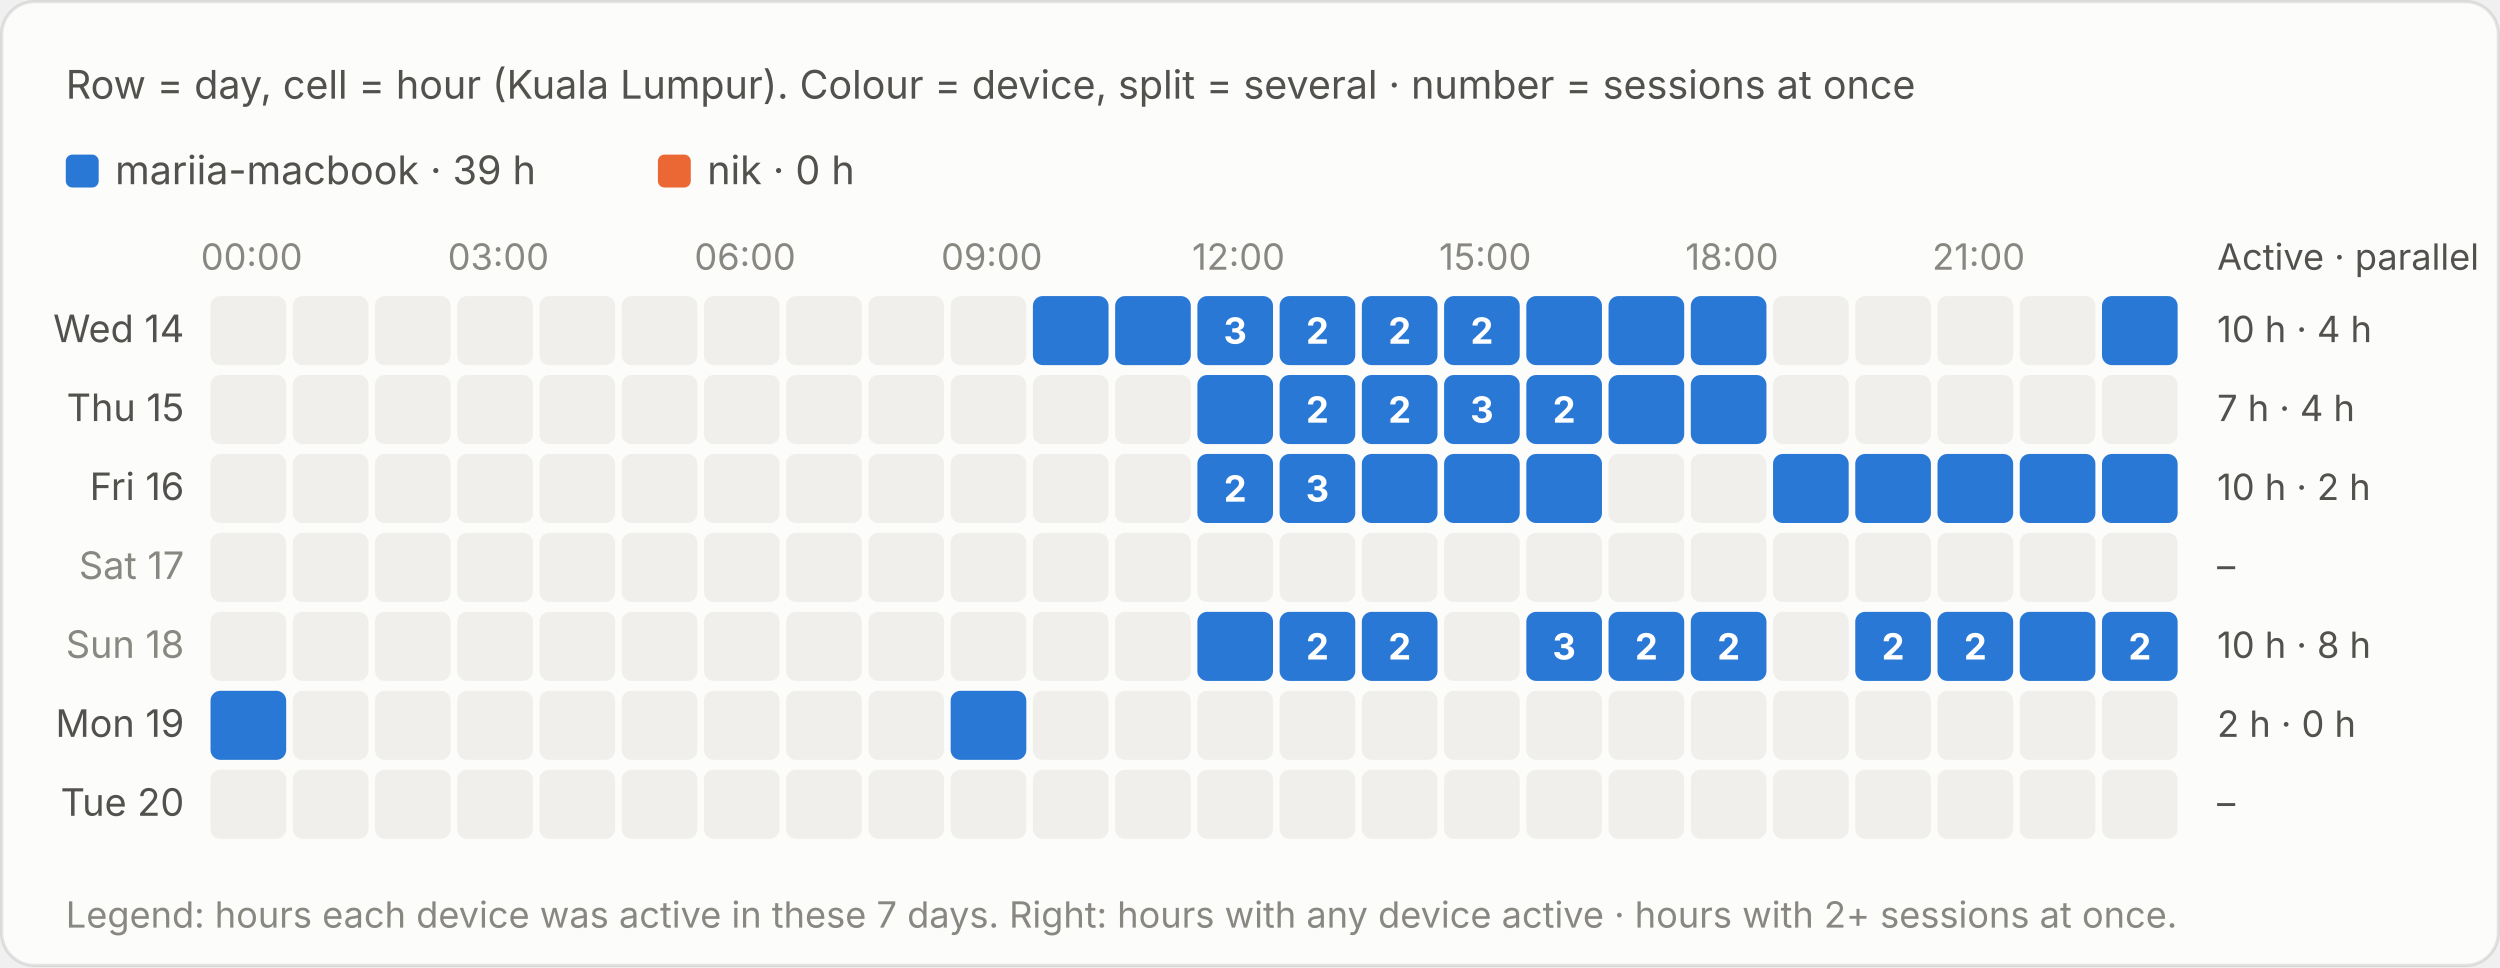
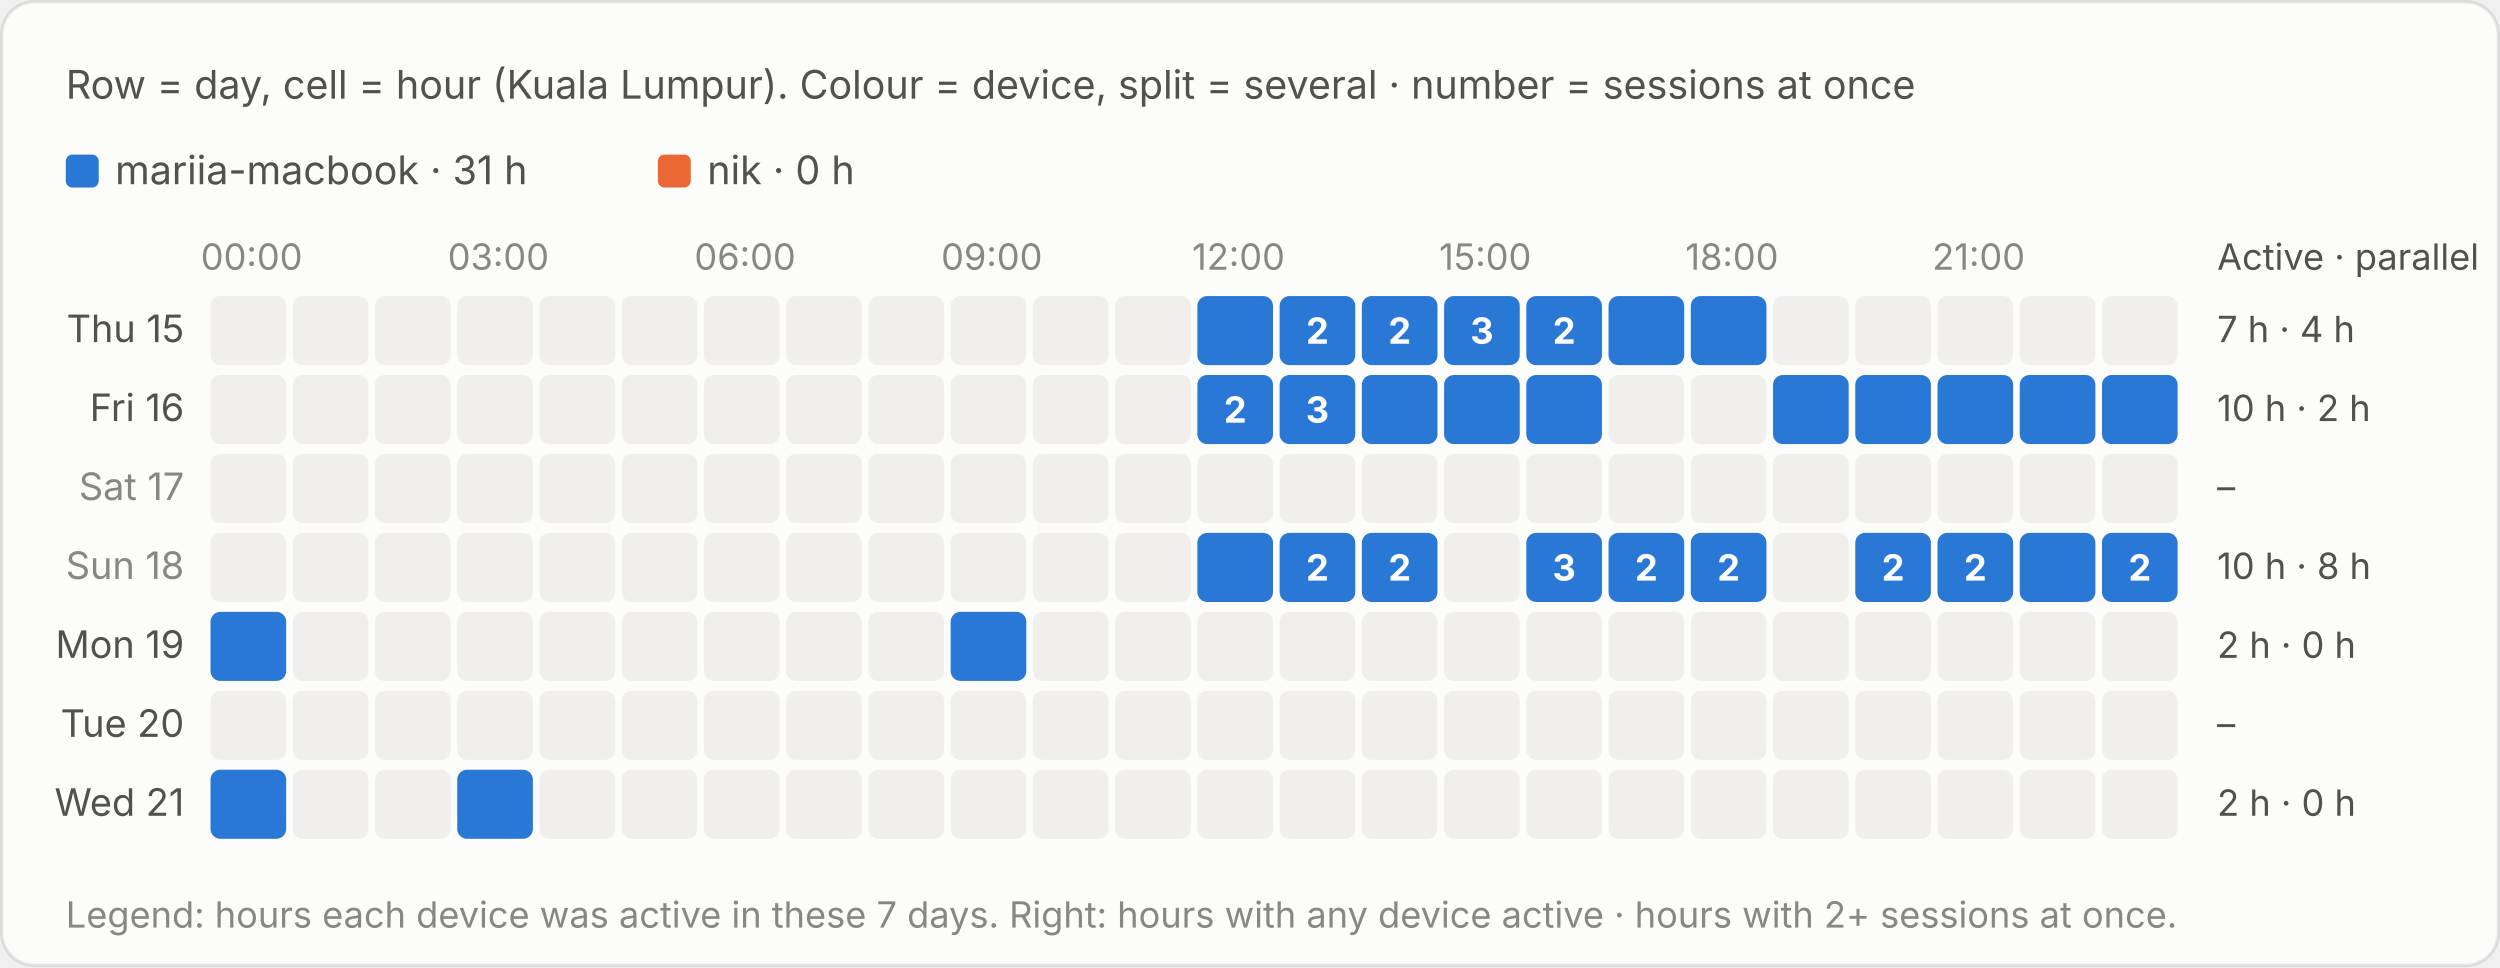
<svg xmlns="http://www.w3.org/2000/svg" viewBox="0 0 760 294" width="760" height="294" role="img" aria-label="Row = day, cell = hour (Kuala Lumpur). Colour = device, split = several · number = sessions at once">
  <style>text{font-family:system-ui,-apple-system,"Segoe UI",sans-serif;font-variant-numeric:tabular-nums}.bg{fill:#fcfcfb;stroke:rgba(11,11,11,.10)}.tp{fill:#0b0b0b}.ts{fill:#52514e}.tm{fill:#898781}.grid{stroke:#e1e0d9;stroke-width:1}.base{stroke:#c3c2b7;stroke-width:1}.so{fill:#b5b3ad}.lo{stroke:#b5b3ad}.qe{fill:#f0efec}.ring{stroke:#fcfcfb}.area{fill-opacity:.1}.s0{fill:#2a78d6}.l0{stroke:#2a78d6}.s1{fill:#eb6834}.l1{stroke:#eb6834}.s2{fill:#1baf7a}.l2{stroke:#1baf7a}.s3{fill:#eda100}.l3{stroke:#eda100}.s4{fill:#e87ba4}.l4{stroke:#e87ba4}.s5{fill:#008300}.l5{stroke:#008300}.s6{fill:#4a3aa7}.l6{stroke:#4a3aa7}.s7{fill:#e34948}.l7{stroke:#e34948}.q0{fill:#cde2fb}.q1{fill:#9ec5f4}.q2{fill:#6da7ec}.q3{fill:#3987e5}.q4{fill:#256abf}.q5{fill:#184f95}.q6{fill:#0d366b}.r0{fill:#f8d4d4}.r1{fill:#ec8f8f}.r2{fill:#c42f2f}.a0{fill:#fbe3e3}.a1{fill:#f5b8b8}.a2{fill:#ec8f8f}.a3{fill:#d65252}.a4{fill:#a82525}.tq0{fill:#0b0b0b}.tq1{fill:#0b0b0b}.tq2{fill:#0b0b0b}.tq3{fill:#ffffff}.tq4{fill:#ffffff}.tq5{fill:#ffffff}.tq6{fill:#ffffff}.tr0{fill:#0b0b0b}.tr1{fill:#0b0b0b}.tr2{fill:#ffffff}.ta0{fill:#0b0b0b}.ta1{fill:#0b0b0b}.ta2{fill:#0b0b0b}.ta3{fill:#ffffff}.ta4{fill:#ffffff}.tw{fill:#ffffff}@media (prefers-color-scheme:dark){.bg{fill:#1a1a19;stroke:rgba(255,255,255,.10)}.tp{fill:#fff}.ts{fill:#c3c2b7}.tm{fill:#898781}.grid{stroke:#2c2c2a}.base{stroke:#383835}.so{fill:#5c5b57}.lo{stroke:#5c5b57}.qe{fill:#262624}.ring{stroke:#1a1a19}.s0{fill:#3987e5}.l0{stroke:#3987e5}.s1{fill:#d95926}.l1{stroke:#d95926}.s2{fill:#199e70}.l2{stroke:#199e70}.s3{fill:#c98500}.l3{stroke:#c98500}.s4{fill:#d55181}.l4{stroke:#d55181}.s5{fill:#008300}.l5{stroke:#008300}.s6{fill:#9085e9}.l6{stroke:#9085e9}.s7{fill:#e66767}.l7{stroke:#e66767}.q0{fill:#16263a}.q1{fill:#123a66}.q2{fill:#184f95}.q3{fill:#256abf}.q4{fill:#3987e5}.q5{fill:#6da7ec}.q6{fill:#b7d3f6}.r0{fill:#4a2023}.r1{fill:#8c2c2f}.r2{fill:#e25555}.a0{fill:#3a1a1c}.a1{fill:#5e2427}.a2{fill:#8c2c2f}.a3{fill:#c43c3f}.a4{fill:#f07070}.tq0{fill:#ffffff}.tq1{fill:#ffffff}.tq2{fill:#ffffff}.tq3{fill:#ffffff}.tq4{fill:#ffffff}.tq5{fill:#0b0b0b}.tq6{fill:#0b0b0b}.tr0{fill:#ffffff}.tr1{fill:#ffffff}.tr2{fill:#ffffff}.ta0{fill:#ffffff}.ta1{fill:#ffffff}.ta2{fill:#ffffff}.ta3{fill:#ffffff}.ta4{fill:#0b0b0b}.tw{fill:#ffffff}}</style>
  <rect class="bg" x=".5" y=".5" width="759" height="293" rx="10" />
  <text class="ts" x="20" y="30" font-size="12">Row = day, cell = hour (Kuala Lumpur). Colour = device, split = several · number = sessions at once</text>
  <g transform="translate(0,-20)">
    <rect class="s0" x="20.0" y="67" width="10" height="10" rx="2" />
-     <text class="ts" x="35.0" y="76" font-size="12">mariia-macbook · 39 h</text>
+     <text class="ts" x="35.0" y="76" font-size="12">mariia-macbook · 31 h</text>
    <rect class="s1" x="200.0" y="67" width="10" height="10" rx="2" />
    <text class="ts" x="215.0" y="76" font-size="12">nik · 0 h</text>
    <text class="tm" x="76.5" y="102" font-size="11" text-anchor="middle">00:00</text>
    <text class="tm" x="151.5" y="102" font-size="11" text-anchor="middle">03:00</text>
    <text class="tm" x="226.5" y="102" font-size="11" text-anchor="middle">06:00</text>
    <text class="tm" x="301.5" y="102" font-size="11" text-anchor="middle">09:00</text>
    <text class="tm" x="376.5" y="102" font-size="11" text-anchor="middle">12:00</text>
    <text class="tm" x="451.5" y="102" font-size="11" text-anchor="middle">15:00</text>
    <text class="tm" x="526.5" y="102" font-size="11" text-anchor="middle">18:00</text>
    <text class="tm" x="601.5" y="102" font-size="11" text-anchor="middle">21:00</text>
    <text class="ts" x="674" y="102" font-size="11">Active · parallel</text>
-     <text class="ts" x="56" y="124.0" font-size="11.5" text-anchor="end">Wed 14</text>
+     <text class="ts" x="56" y="124.0" font-size="11.5" text-anchor="end">Thu 15</text>
    <rect class="qe" x="64.0" y="110" width="23" height="21" rx="3" />
    <rect class="qe" x="89.0" y="110" width="23" height="21" rx="3" />
    <rect class="qe" x="114.0" y="110" width="23" height="21" rx="3" />
    <rect class="qe" x="139.0" y="110" width="23" height="21" rx="3" />
    <rect class="qe" x="164.0" y="110" width="23" height="21" rx="3" />
    <rect class="qe" x="189.0" y="110" width="23" height="21" rx="3" />
    <rect class="qe" x="214.0" y="110" width="23" height="21" rx="3" />
    <rect class="qe" x="239.0" y="110" width="23" height="21" rx="3" />
    <rect class="qe" x="264.0" y="110" width="23" height="21" rx="3" />
    <rect class="qe" x="289.0" y="110" width="23" height="21" rx="3" />
-     <rect class="s0" x="314.0" y="110" width="23.0" height="21" rx="3" />
-     <rect x="314.0" y="110" width="23" height="21" fill="transparent" />
-     <rect class="s0" x="339.0" y="110" width="23.0" height="21" rx="3" />
-     <rect x="339.0" y="110" width="23" height="21" fill="transparent" />
+     <rect class="qe" x="314.0" y="110" width="23" height="21" rx="3" />
+     <rect class="qe" x="339.0" y="110" width="23" height="21" rx="3" />
    <rect class="s0" x="364.0" y="110" width="23.0" height="21" rx="3" />
    <rect x="364.0" y="110" width="23" height="21" fill="transparent" />
-     <text class="tw" x="375.5" y="124.5" font-size="11" font-weight="700" text-anchor="middle">3</text>
    <rect class="s0" x="389.0" y="110" width="23.0" height="21" rx="3" />
    <rect x="389.0" y="110" width="23" height="21" fill="transparent" />
    <text class="tw" x="400.5" y="124.5" font-size="11" font-weight="700" text-anchor="middle">2</text>
    <rect class="s0" x="414.0" y="110" width="23.0" height="21" rx="3" />
    <rect x="414.0" y="110" width="23" height="21" fill="transparent" />
    <text class="tw" x="425.5" y="124.5" font-size="11" font-weight="700" text-anchor="middle">2</text>
    <rect class="s0" x="439.0" y="110" width="23.0" height="21" rx="3" />
    <rect x="439.0" y="110" width="23" height="21" fill="transparent" />
-     <text class="tw" x="450.5" y="124.5" font-size="11" font-weight="700" text-anchor="middle">2</text>
+     <text class="tw" x="450.5" y="124.5" font-size="11" font-weight="700" text-anchor="middle">3</text>
    <rect class="s0" x="464.0" y="110" width="23.0" height="21" rx="3" />
    <rect x="464.0" y="110" width="23" height="21" fill="transparent" />
+     <text class="tw" x="475.5" y="124.5" font-size="11" font-weight="700" text-anchor="middle">2</text>
    <rect class="s0" x="489.0" y="110" width="23.0" height="21" rx="3" />
    <rect x="489.0" y="110" width="23" height="21" fill="transparent" />
    <rect class="s0" x="514.0" y="110" width="23.0" height="21" rx="3" />
    <rect x="514.0" y="110" width="23" height="21" fill="transparent" />
    <rect class="qe" x="539.0" y="110" width="23" height="21" rx="3" />
    <rect class="qe" x="564.0" y="110" width="23" height="21" rx="3" />
    <rect class="qe" x="589.0" y="110" width="23" height="21" rx="3" />
    <rect class="qe" x="614.0" y="110" width="23" height="21" rx="3" />
-     <rect class="s0" x="639.0" y="110" width="23.0" height="21" rx="3" />
-     <rect x="639.0" y="110" width="23" height="21" fill="transparent" />
-     <text class="ts" x="674" y="124.0" font-size="11">10 h · 4 h</text>
-     <text class="ts" x="56" y="148.0" font-size="11.5" text-anchor="end">Thu 15</text>
+     <rect class="qe" x="639.0" y="110" width="23" height="21" rx="3" />
+     <text class="ts" x="674" y="124.0" font-size="11">7 h · 4 h</text>
+     <text class="ts" x="56" y="148.0" font-size="11.5" text-anchor="end">Fri 16</text>
    <rect class="qe" x="64.0" y="134" width="23" height="21" rx="3" />
    <rect class="qe" x="89.0" y="134" width="23" height="21" rx="3" />
    <rect class="qe" x="114.0" y="134" width="23" height="21" rx="3" />
    <rect class="qe" x="139.0" y="134" width="23" height="21" rx="3" />
    <rect class="qe" x="164.0" y="134" width="23" height="21" rx="3" />
    <rect class="qe" x="189.0" y="134" width="23" height="21" rx="3" />
    <rect class="qe" x="214.0" y="134" width="23" height="21" rx="3" />
    <rect class="qe" x="239.0" y="134" width="23" height="21" rx="3" />
    <rect class="qe" x="264.0" y="134" width="23" height="21" rx="3" />
    <rect class="qe" x="289.0" y="134" width="23" height="21" rx="3" />
    <rect class="qe" x="314.0" y="134" width="23" height="21" rx="3" />
    <rect class="qe" x="339.0" y="134" width="23" height="21" rx="3" />
    <rect class="s0" x="364.0" y="134" width="23.0" height="21" rx="3" />
    <rect x="364.0" y="134" width="23" height="21" fill="transparent" />
+     <text class="tw" x="375.5" y="148.5" font-size="11" font-weight="700" text-anchor="middle">2</text>
    <rect class="s0" x="389.0" y="134" width="23.0" height="21" rx="3" />
    <rect x="389.0" y="134" width="23" height="21" fill="transparent" />
-     <text class="tw" x="400.5" y="148.5" font-size="11" font-weight="700" text-anchor="middle">2</text>
+     <text class="tw" x="400.5" y="148.5" font-size="11" font-weight="700" text-anchor="middle">3</text>
    <rect class="s0" x="414.0" y="134" width="23.0" height="21" rx="3" />
    <rect x="414.0" y="134" width="23" height="21" fill="transparent" />
-     <text class="tw" x="425.5" y="148.5" font-size="11" font-weight="700" text-anchor="middle">2</text>
    <rect class="s0" x="439.0" y="134" width="23.0" height="21" rx="3" />
    <rect x="439.0" y="134" width="23" height="21" fill="transparent" />
-     <text class="tw" x="450.5" y="148.5" font-size="11" font-weight="700" text-anchor="middle">3</text>
    <rect class="s0" x="464.0" y="134" width="23.0" height="21" rx="3" />
    <rect x="464.0" y="134" width="23" height="21" fill="transparent" />
-     <text class="tw" x="475.5" y="148.5" font-size="11" font-weight="700" text-anchor="middle">2</text>
-     <rect class="s0" x="489.0" y="134" width="23.0" height="21" rx="3" />
-     <rect x="489.0" y="134" width="23" height="21" fill="transparent" />
-     <rect class="s0" x="514.0" y="134" width="23.0" height="21" rx="3" />
-     <rect x="514.0" y="134" width="23" height="21" fill="transparent" />
-     <rect class="qe" x="539.0" y="134" width="23" height="21" rx="3" />
-     <rect class="qe" x="564.0" y="134" width="23" height="21" rx="3" />
-     <rect class="qe" x="589.0" y="134" width="23" height="21" rx="3" />
-     <rect class="qe" x="614.0" y="134" width="23" height="21" rx="3" />
-     <rect class="qe" x="639.0" y="134" width="23" height="21" rx="3" />
-     <text class="ts" x="674" y="148.0" font-size="11">7 h · 4 h</text>
-     <text class="ts" x="56" y="172.0" font-size="11.5" text-anchor="end">Fri 16</text>
+     <rect class="qe" x="489.0" y="134" width="23" height="21" rx="3" />
+     <rect class="qe" x="514.0" y="134" width="23" height="21" rx="3" />
+     <rect class="s0" x="539.0" y="134" width="23.0" height="21" rx="3" />
+     <rect x="539.0" y="134" width="23" height="21" fill="transparent" />
+     <rect class="s0" x="564.0" y="134" width="23.0" height="21" rx="3" />
+     <rect x="564.0" y="134" width="23" height="21" fill="transparent" />
+     <rect class="s0" x="589.0" y="134" width="23.0" height="21" rx="3" />
+     <rect x="589.0" y="134" width="23" height="21" fill="transparent" />
+     <rect class="s0" x="614.0" y="134" width="23.0" height="21" rx="3" />
+     <rect x="614.0" y="134" width="23" height="21" fill="transparent" />
+     <rect class="s0" x="639.0" y="134" width="23.0" height="21" rx="3" />
+     <rect x="639.0" y="134" width="23" height="21" fill="transparent" />
+     <text class="ts" x="674" y="148.0" font-size="11">10 h · 2 h</text>
+     <text class="tm" x="56" y="172.0" font-size="11.5" text-anchor="end">Sat 17</text>
    <rect class="qe" x="64.0" y="158" width="23" height="21" rx="3" />
    <rect class="qe" x="89.0" y="158" width="23" height="21" rx="3" />
    <rect class="qe" x="114.0" y="158" width="23" height="21" rx="3" />
    <rect class="qe" x="139.0" y="158" width="23" height="21" rx="3" />
    <rect class="qe" x="164.0" y="158" width="23" height="21" rx="3" />
    <rect class="qe" x="189.0" y="158" width="23" height="21" rx="3" />
    <rect class="qe" x="214.0" y="158" width="23" height="21" rx="3" />
    <rect class="qe" x="239.0" y="158" width="23" height="21" rx="3" />
    <rect class="qe" x="264.0" y="158" width="23" height="21" rx="3" />
    <rect class="qe" x="289.0" y="158" width="23" height="21" rx="3" />
    <rect class="qe" x="314.0" y="158" width="23" height="21" rx="3" />
    <rect class="qe" x="339.0" y="158" width="23" height="21" rx="3" />
-     <rect class="s0" x="364.0" y="158" width="23.0" height="21" rx="3" />
-     <rect x="364.0" y="158" width="23" height="21" fill="transparent" />
-     <text class="tw" x="375.5" y="172.5" font-size="11" font-weight="700" text-anchor="middle">2</text>
-     <rect class="s0" x="389.0" y="158" width="23.0" height="21" rx="3" />
-     <rect x="389.0" y="158" width="23" height="21" fill="transparent" />
-     <text class="tw" x="400.5" y="172.5" font-size="11" font-weight="700" text-anchor="middle">3</text>
-     <rect class="s0" x="414.0" y="158" width="23.0" height="21" rx="3" />
-     <rect x="414.0" y="158" width="23" height="21" fill="transparent" />
-     <rect class="s0" x="439.0" y="158" width="23.0" height="21" rx="3" />
-     <rect x="439.0" y="158" width="23" height="21" fill="transparent" />
-     <rect class="s0" x="464.0" y="158" width="23.0" height="21" rx="3" />
-     <rect x="464.0" y="158" width="23" height="21" fill="transparent" />
+     <rect class="qe" x="364.0" y="158" width="23" height="21" rx="3" />
+     <rect class="qe" x="389.0" y="158" width="23" height="21" rx="3" />
+     <rect class="qe" x="414.0" y="158" width="23" height="21" rx="3" />
+     <rect class="qe" x="439.0" y="158" width="23" height="21" rx="3" />
+     <rect class="qe" x="464.0" y="158" width="23" height="21" rx="3" />
    <rect class="qe" x="489.0" y="158" width="23" height="21" rx="3" />
    <rect class="qe" x="514.0" y="158" width="23" height="21" rx="3" />
-     <rect class="s0" x="539.0" y="158" width="23.0" height="21" rx="3" />
-     <rect x="539.0" y="158" width="23" height="21" fill="transparent" />
-     <rect class="s0" x="564.0" y="158" width="23.0" height="21" rx="3" />
-     <rect x="564.0" y="158" width="23" height="21" fill="transparent" />
-     <rect class="s0" x="589.0" y="158" width="23.0" height="21" rx="3" />
-     <rect x="589.0" y="158" width="23" height="21" fill="transparent" />
-     <rect class="s0" x="614.0" y="158" width="23.0" height="21" rx="3" />
-     <rect x="614.0" y="158" width="23" height="21" fill="transparent" />
-     <rect class="s0" x="639.0" y="158" width="23.0" height="21" rx="3" />
-     <rect x="639.0" y="158" width="23" height="21" fill="transparent" />
-     <text class="ts" x="674" y="172.0" font-size="11">10 h · 2 h</text>
-     <text class="tm" x="56" y="196.0" font-size="11.5" text-anchor="end">Sat 17</text>
+     <rect class="qe" x="539.0" y="158" width="23" height="21" rx="3" />
+     <rect class="qe" x="564.0" y="158" width="23" height="21" rx="3" />
+     <rect class="qe" x="589.0" y="158" width="23" height="21" rx="3" />
+     <rect class="qe" x="614.0" y="158" width="23" height="21" rx="3" />
+     <rect class="qe" x="639.0" y="158" width="23" height="21" rx="3" />
+     <text class="ts" x="674" y="172.0" font-size="11">–</text>
+     <text class="tm" x="56" y="196.0" font-size="11.5" text-anchor="end">Sun 18</text>
    <rect class="qe" x="64.0" y="182" width="23" height="21" rx="3" />
    <rect class="qe" x="89.0" y="182" width="23" height="21" rx="3" />
    <rect class="qe" x="114.0" y="182" width="23" height="21" rx="3" />
    <rect class="qe" x="139.0" y="182" width="23" height="21" rx="3" />
    <rect class="qe" x="164.0" y="182" width="23" height="21" rx="3" />
    <rect class="qe" x="189.0" y="182" width="23" height="21" rx="3" />
    <rect class="qe" x="214.0" y="182" width="23" height="21" rx="3" />
    <rect class="qe" x="239.0" y="182" width="23" height="21" rx="3" />
    <rect class="qe" x="264.0" y="182" width="23" height="21" rx="3" />
    <rect class="qe" x="289.0" y="182" width="23" height="21" rx="3" />
    <rect class="qe" x="314.0" y="182" width="23" height="21" rx="3" />
    <rect class="qe" x="339.0" y="182" width="23" height="21" rx="3" />
-     <rect class="qe" x="364.0" y="182" width="23" height="21" rx="3" />
-     <rect class="qe" x="389.0" y="182" width="23" height="21" rx="3" />
-     <rect class="qe" x="414.0" y="182" width="23" height="21" rx="3" />
+     <rect class="s0" x="364.0" y="182" width="23.0" height="21" rx="3" />
+     <rect x="364.0" y="182" width="23" height="21" fill="transparent" />
+     <rect class="s0" x="389.0" y="182" width="23.0" height="21" rx="3" />
+     <rect x="389.0" y="182" width="23" height="21" fill="transparent" />
+     <text class="tw" x="400.5" y="196.5" font-size="11" font-weight="700" text-anchor="middle">2</text>
+     <rect class="s0" x="414.0" y="182" width="23.0" height="21" rx="3" />
+     <rect x="414.0" y="182" width="23" height="21" fill="transparent" />
+     <text class="tw" x="425.5" y="196.5" font-size="11" font-weight="700" text-anchor="middle">2</text>
    <rect class="qe" x="439.0" y="182" width="23" height="21" rx="3" />
-     <rect class="qe" x="464.0" y="182" width="23" height="21" rx="3" />
-     <rect class="qe" x="489.0" y="182" width="23" height="21" rx="3" />
-     <rect class="qe" x="514.0" y="182" width="23" height="21" rx="3" />
+     <rect class="s0" x="464.0" y="182" width="23.0" height="21" rx="3" />
+     <rect x="464.0" y="182" width="23" height="21" fill="transparent" />
+     <text class="tw" x="475.5" y="196.5" font-size="11" font-weight="700" text-anchor="middle">3</text>
+     <rect class="s0" x="489.0" y="182" width="23.0" height="21" rx="3" />
+     <rect x="489.0" y="182" width="23" height="21" fill="transparent" />
+     <text class="tw" x="500.5" y="196.5" font-size="11" font-weight="700" text-anchor="middle">2</text>
+     <rect class="s0" x="514.0" y="182" width="23.0" height="21" rx="3" />
+     <rect x="514.0" y="182" width="23" height="21" fill="transparent" />
+     <text class="tw" x="525.5" y="196.5" font-size="11" font-weight="700" text-anchor="middle">2</text>
    <rect class="qe" x="539.0" y="182" width="23" height="21" rx="3" />
-     <rect class="qe" x="564.0" y="182" width="23" height="21" rx="3" />
-     <rect class="qe" x="589.0" y="182" width="23" height="21" rx="3" />
-     <rect class="qe" x="614.0" y="182" width="23" height="21" rx="3" />
-     <rect class="qe" x="639.0" y="182" width="23" height="21" rx="3" />
-     <text class="ts" x="674" y="196.0" font-size="11">–</text>
-     <text class="tm" x="56" y="220.0" font-size="11.5" text-anchor="end">Sun 18</text>
-     <rect class="qe" x="64.0" y="206" width="23" height="21" rx="3" />
+     <rect class="s0" x="564.0" y="182" width="23.0" height="21" rx="3" />
+     <rect x="564.0" y="182" width="23" height="21" fill="transparent" />
+     <text class="tw" x="575.5" y="196.5" font-size="11" font-weight="700" text-anchor="middle">2</text>
+     <rect class="s0" x="589.0" y="182" width="23.0" height="21" rx="3" />
+     <rect x="589.0" y="182" width="23" height="21" fill="transparent" />
+     <text class="tw" x="600.5" y="196.5" font-size="11" font-weight="700" text-anchor="middle">2</text>
+     <rect class="s0" x="614.0" y="182" width="23.0" height="21" rx="3" />
+     <rect x="614.0" y="182" width="23" height="21" fill="transparent" />
+     <rect class="s0" x="639.0" y="182" width="23.0" height="21" rx="3" />
+     <rect x="639.0" y="182" width="23" height="21" fill="transparent" />
+     <text class="tw" x="650.5" y="196.5" font-size="11" font-weight="700" text-anchor="middle">2</text>
+     <text class="ts" x="674" y="196.0" font-size="11">10 h · 8 h</text>
+     <text class="ts" x="56" y="220.0" font-size="11.5" text-anchor="end">Mon 19</text>
+     <rect class="s0" x="64.0" y="206" width="23.0" height="21" rx="3" />
+     <rect x="64.0" y="206" width="23" height="21" fill="transparent" />
    <rect class="qe" x="89.0" y="206" width="23" height="21" rx="3" />
    <rect class="qe" x="114.0" y="206" width="23" height="21" rx="3" />
    <rect class="qe" x="139.0" y="206" width="23" height="21" rx="3" />
    <rect class="qe" x="164.0" y="206" width="23" height="21" rx="3" />
    <rect class="qe" x="189.0" y="206" width="23" height="21" rx="3" />
    <rect class="qe" x="214.0" y="206" width="23" height="21" rx="3" />
    <rect class="qe" x="239.0" y="206" width="23" height="21" rx="3" />
    <rect class="qe" x="264.0" y="206" width="23" height="21" rx="3" />
-     <rect class="qe" x="289.0" y="206" width="23" height="21" rx="3" />
+     <rect class="s0" x="289.0" y="206" width="23.0" height="21" rx="3" />
+     <rect x="289.0" y="206" width="23" height="21" fill="transparent" />
    <rect class="qe" x="314.0" y="206" width="23" height="21" rx="3" />
    <rect class="qe" x="339.0" y="206" width="23" height="21" rx="3" />
-     <rect class="s0" x="364.0" y="206" width="23.0" height="21" rx="3" />
-     <rect x="364.0" y="206" width="23" height="21" fill="transparent" />
-     <rect class="s0" x="389.0" y="206" width="23.0" height="21" rx="3" />
-     <rect x="389.0" y="206" width="23" height="21" fill="transparent" />
-     <text class="tw" x="400.5" y="220.5" font-size="11" font-weight="700" text-anchor="middle">2</text>
-     <rect class="s0" x="414.0" y="206" width="23.0" height="21" rx="3" />
-     <rect x="414.0" y="206" width="23" height="21" fill="transparent" />
-     <text class="tw" x="425.5" y="220.5" font-size="11" font-weight="700" text-anchor="middle">2</text>
+     <rect class="qe" x="364.0" y="206" width="23" height="21" rx="3" />
+     <rect class="qe" x="389.0" y="206" width="23" height="21" rx="3" />
+     <rect class="qe" x="414.0" y="206" width="23" height="21" rx="3" />
    <rect class="qe" x="439.0" y="206" width="23" height="21" rx="3" />
-     <rect class="s0" x="464.0" y="206" width="23.0" height="21" rx="3" />
-     <rect x="464.0" y="206" width="23" height="21" fill="transparent" />
-     <text class="tw" x="475.5" y="220.5" font-size="11" font-weight="700" text-anchor="middle">3</text>
-     <rect class="s0" x="489.0" y="206" width="23.0" height="21" rx="3" />
-     <rect x="489.0" y="206" width="23" height="21" fill="transparent" />
-     <text class="tw" x="500.5" y="220.5" font-size="11" font-weight="700" text-anchor="middle">2</text>
-     <rect class="s0" x="514.0" y="206" width="23.0" height="21" rx="3" />
-     <rect x="514.0" y="206" width="23" height="21" fill="transparent" />
-     <text class="tw" x="525.5" y="220.5" font-size="11" font-weight="700" text-anchor="middle">2</text>
+     <rect class="qe" x="464.0" y="206" width="23" height="21" rx="3" />
+     <rect class="qe" x="489.0" y="206" width="23" height="21" rx="3" />
+     <rect class="qe" x="514.0" y="206" width="23" height="21" rx="3" />
    <rect class="qe" x="539.0" y="206" width="23" height="21" rx="3" />
-     <rect class="s0" x="564.0" y="206" width="23.0" height="21" rx="3" />
-     <rect x="564.0" y="206" width="23" height="21" fill="transparent" />
-     <text class="tw" x="575.5" y="220.5" font-size="11" font-weight="700" text-anchor="middle">2</text>
-     <rect class="s0" x="589.0" y="206" width="23.0" height="21" rx="3" />
-     <rect x="589.0" y="206" width="23" height="21" fill="transparent" />
-     <text class="tw" x="600.5" y="220.5" font-size="11" font-weight="700" text-anchor="middle">2</text>
-     <rect class="s0" x="614.0" y="206" width="23.0" height="21" rx="3" />
-     <rect x="614.0" y="206" width="23" height="21" fill="transparent" />
-     <rect class="s0" x="639.0" y="206" width="23.0" height="21" rx="3" />
-     <rect x="639.0" y="206" width="23" height="21" fill="transparent" />
-     <text class="tw" x="650.5" y="220.5" font-size="11" font-weight="700" text-anchor="middle">2</text>
-     <text class="ts" x="674" y="220.0" font-size="11">10 h · 8 h</text>
-     <text class="ts" x="56" y="244.0" font-size="11.5" text-anchor="end">Mon 19</text>
-     <rect class="s0" x="64.0" y="230" width="23.0" height="21" rx="3" />
-     <rect x="64.0" y="230" width="23" height="21" fill="transparent" />
+     <rect class="qe" x="564.0" y="206" width="23" height="21" rx="3" />
+     <rect class="qe" x="589.0" y="206" width="23" height="21" rx="3" />
+     <rect class="qe" x="614.0" y="206" width="23" height="21" rx="3" />
+     <rect class="qe" x="639.0" y="206" width="23" height="21" rx="3" />
+     <text class="ts" x="674" y="220.0" font-size="11">2 h · 0 h</text>
+     <text class="ts" x="56" y="244.0" font-size="11.5" text-anchor="end">Tue 20</text>
+     <rect class="qe" x="64.0" y="230" width="23" height="21" rx="3" />
    <rect class="qe" x="89.0" y="230" width="23" height="21" rx="3" />
    <rect class="qe" x="114.0" y="230" width="23" height="21" rx="3" />
    <rect class="qe" x="139.0" y="230" width="23" height="21" rx="3" />
    <rect class="qe" x="164.0" y="230" width="23" height="21" rx="3" />
    <rect class="qe" x="189.0" y="230" width="23" height="21" rx="3" />
    <rect class="qe" x="214.0" y="230" width="23" height="21" rx="3" />
    <rect class="qe" x="239.0" y="230" width="23" height="21" rx="3" />
    <rect class="qe" x="264.0" y="230" width="23" height="21" rx="3" />
-     <rect class="s0" x="289.0" y="230" width="23.0" height="21" rx="3" />
-     <rect x="289.0" y="230" width="23" height="21" fill="transparent" />
+     <rect class="qe" x="289.0" y="230" width="23" height="21" rx="3" />
    <rect class="qe" x="314.0" y="230" width="23" height="21" rx="3" />
    <rect class="qe" x="339.0" y="230" width="23" height="21" rx="3" />
    <rect class="qe" x="364.0" y="230" width="23" height="21" rx="3" />
    <rect class="qe" x="389.0" y="230" width="23" height="21" rx="3" />
    <rect class="qe" x="414.0" y="230" width="23" height="21" rx="3" />
    <rect class="qe" x="439.0" y="230" width="23" height="21" rx="3" />
    <rect class="qe" x="464.0" y="230" width="23" height="21" rx="3" />
    <rect class="qe" x="489.0" y="230" width="23" height="21" rx="3" />
    <rect class="qe" x="514.0" y="230" width="23" height="21" rx="3" />
    <rect class="qe" x="539.0" y="230" width="23" height="21" rx="3" />
    <rect class="qe" x="564.0" y="230" width="23" height="21" rx="3" />
    <rect class="qe" x="589.0" y="230" width="23" height="21" rx="3" />
    <rect class="qe" x="614.0" y="230" width="23" height="21" rx="3" />
    <rect class="qe" x="639.0" y="230" width="23" height="21" rx="3" />
-     <text class="ts" x="674" y="244.0" font-size="11">2 h · 0 h</text>
-     <text class="ts" x="56" y="268.0" font-size="11.5" text-anchor="end">Tue 20</text>
-     <rect class="qe" x="64.0" y="254" width="23" height="21" rx="3" />
+     <text class="ts" x="674" y="244.0" font-size="11">–</text>
+     <text class="ts" x="56" y="268.0" font-size="11.5" text-anchor="end">Wed 21</text>
+     <rect class="s0" x="64.0" y="254" width="23.0" height="21" rx="3" />
+     <rect x="64.0" y="254" width="23" height="21" fill="transparent" />
    <rect class="qe" x="89.0" y="254" width="23" height="21" rx="3" />
    <rect class="qe" x="114.0" y="254" width="23" height="21" rx="3" />
-     <rect class="qe" x="139.0" y="254" width="23" height="21" rx="3" />
+     <rect class="s0" x="139.0" y="254" width="23.0" height="21" rx="3" />
+     <rect x="139.0" y="254" width="23" height="21" fill="transparent" />
    <rect class="qe" x="164.0" y="254" width="23" height="21" rx="3" />
    <rect class="qe" x="189.0" y="254" width="23" height="21" rx="3" />
    <rect class="qe" x="214.0" y="254" width="23" height="21" rx="3" />
    <rect class="qe" x="239.0" y="254" width="23" height="21" rx="3" />
    <rect class="qe" x="264.0" y="254" width="23" height="21" rx="3" />
    <rect class="qe" x="289.0" y="254" width="23" height="21" rx="3" />
    <rect class="qe" x="314.0" y="254" width="23" height="21" rx="3" />
    <rect class="qe" x="339.0" y="254" width="23" height="21" rx="3" />
    <rect class="qe" x="364.0" y="254" width="23" height="21" rx="3" />
    <rect class="qe" x="389.0" y="254" width="23" height="21" rx="3" />
    <rect class="qe" x="414.0" y="254" width="23" height="21" rx="3" />
    <rect class="qe" x="439.0" y="254" width="23" height="21" rx="3" />
    <rect class="qe" x="464.0" y="254" width="23" height="21" rx="3" />
    <rect class="qe" x="489.0" y="254" width="23" height="21" rx="3" />
    <rect class="qe" x="514.0" y="254" width="23" height="21" rx="3" />
    <rect class="qe" x="539.0" y="254" width="23" height="21" rx="3" />
    <rect class="qe" x="564.0" y="254" width="23" height="21" rx="3" />
    <rect class="qe" x="589.0" y="254" width="23" height="21" rx="3" />
    <rect class="qe" x="614.0" y="254" width="23" height="21" rx="3" />
    <rect class="qe" x="639.0" y="254" width="23" height="21" rx="3" />
-     <text class="ts" x="674" y="268.0" font-size="11">–</text>
+     <text class="ts" x="674" y="268.0" font-size="11">2 h · 0 h</text>
    <text class="tm" x="20" y="302" font-size="11">Legend: hours each device was active in these 7 days. Right: hours with any device active · hours with 2+ sessions at once.</text>
  </g>
</svg>
